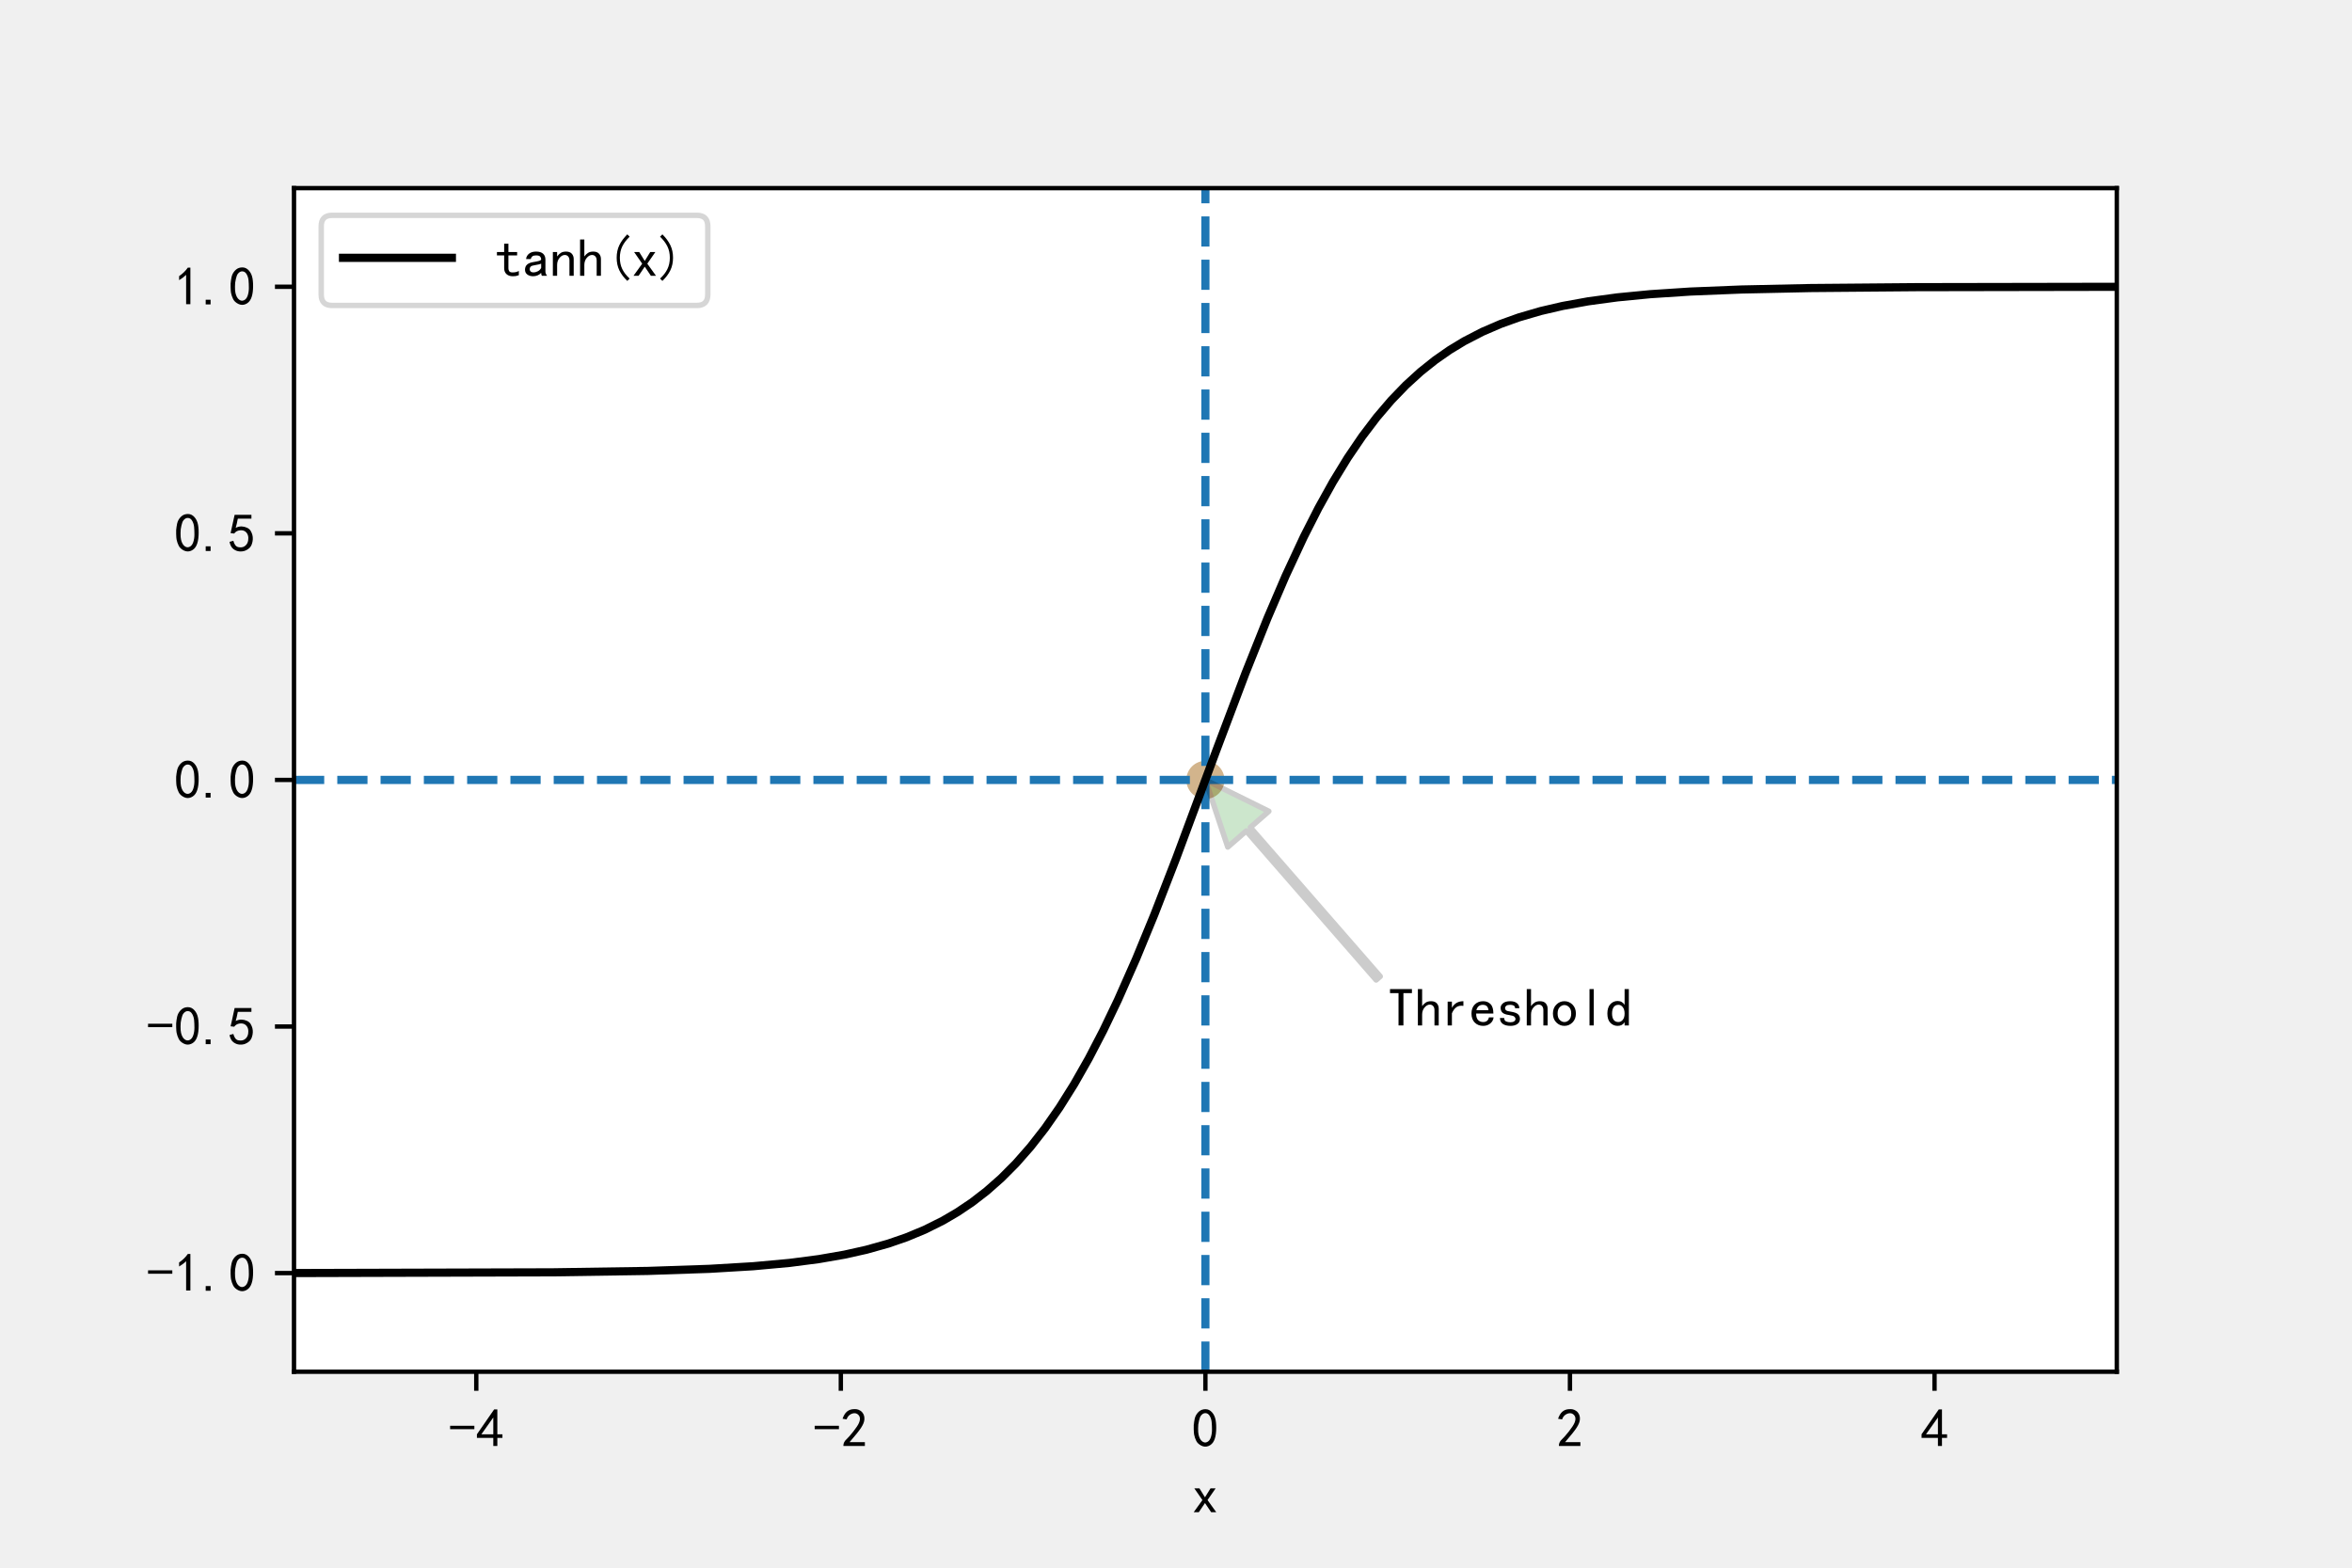
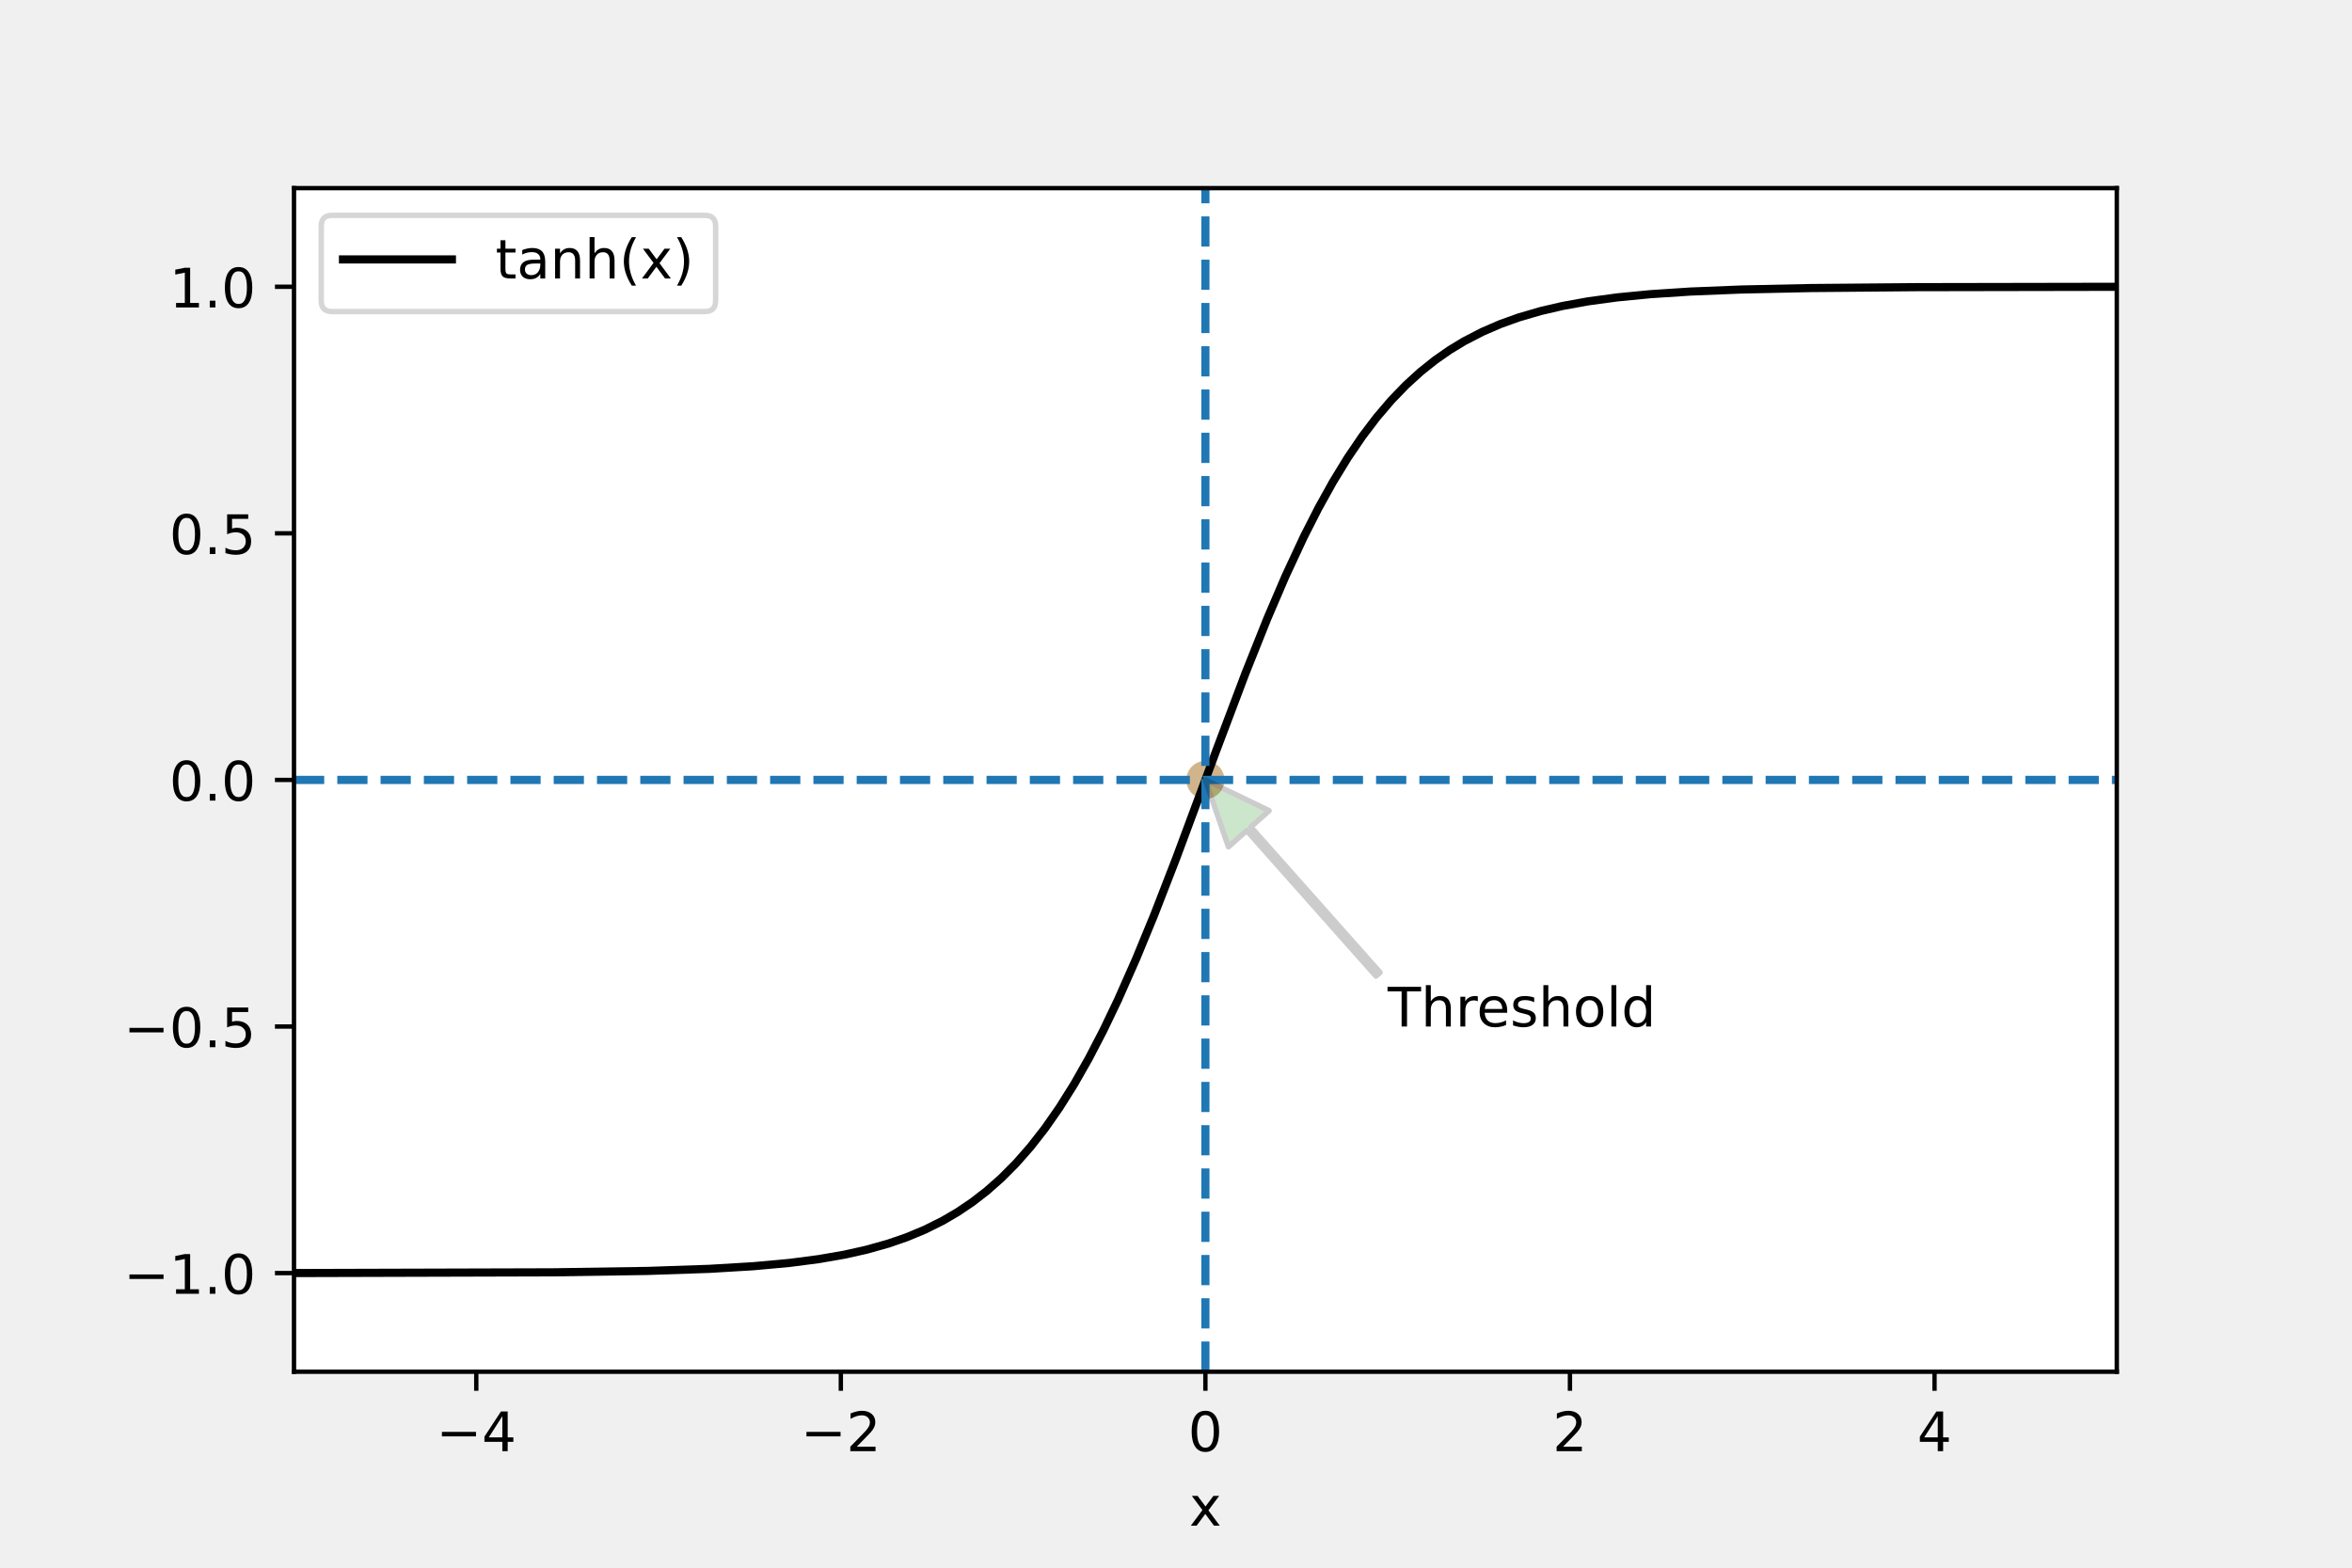
- <svg xmlns="http://www.w3.org/2000/svg" xmlns:xlink="http://www.w3.org/1999/xlink" height="288pt" version="1.1" viewBox="0 0 432 288" width="432pt">
+ <svg xmlns="http://www.w3.org/2000/svg" xmlns:xlink="http://www.w3.org/1999/xlink" width="432pt" height="288pt" viewBox="0 0 432 288" version="1.1">
  <defs>
-     <style type="text/css">*{stroke-linecap:butt;stroke-linejoin:round;}</style>
+     <style type="text/css">*{stroke-linejoin: round; stroke-linecap: butt}</style>
  </defs>
  <g id="figure_1">
    <g id="patch_1">
-       <path d="M 0 288  L 432 288  L 432 0  L 0 0  z " style="fill:none;" />
+       <path d="M 0 288  L 432 288  L 432 0  L 0 0  L 0 288  z " style="fill: none" />
    </g>
    <g id="axes_1">
      <g id="patch_2">
-         <path d="M 54 252  L 388.8 252  L 388.8 34.56  L 54 34.56  z " style="fill:#ffffff;" />
+         <path d="M 54 252  L 388.8 252  L 388.8 34.56  L 54 34.56  z " style="fill: #ffffff" />
      </g>
      <g id="PathCollection_1">
        <defs>
-           <path d="M 0 3  C 0.796 3 1.559 2.684 2.121 2.121  C 2.684 1.559 3 0.796 3 0  C 3 -0.796 2.684 -1.559 2.121 -2.121  C 1.559 -2.684 0.796 -3 0 -3  C -0.796 -3 -1.559 -2.684 -2.121 -2.121  C -2.684 -1.559 -3 -0.796 -3 0  C -3 0.796 -2.684 1.559 -2.121 2.121  C -1.559 2.684 -0.796 3 0 3  z " id="m8dc339d2c4" style="stroke:#d2b48c;" />
+           <path id="m6738483600" d="M 0 3  C 0.796 3 1.559 2.684 2.121 2.121  C 2.684 1.559 3 0.796 3 0  C 3 -0.796 2.684 -1.559 2.121 -2.121  C 1.559 -2.684 0.796 -3 0 -3  C -0.796 -3 -1.559 -2.684 -2.121 -2.121  C -2.684 -1.559 -3 -0.796 -3 0  C -3 0.796 -2.684 1.559 -2.121 2.121  C -1.559 2.684 -0.796 3 0 3  z " style="stroke: #d2b48c" />
        </defs>
-         <g clip-path="url(#pce04aaad05)">
-           <use style="fill:#d2b48c;stroke:#d2b48c;" x="221.4" xlink:href="#m8dc339d2c4" y="143.28" />
+         <g clip-path="url(#pd44807dc09)">
+           <use xlink:href="#m6738483600" x="221.4" y="143.28" style="fill: #d2b48c; stroke: #d2b48c" />
        </g>
      </g>
      <g id="matplotlib.axis_1">
        <g id="xtick_1">
          <g id="line2d_1">
            <defs>
-               <path d="M 0 0  L 0 3.5  " id="md9a93ad5cc" style="stroke:#000000;stroke-width:0.8;" />
-             </defs>
-             <g>
-               <use style="stroke:#000000;stroke-width:0.8;" x="87.48" xlink:href="#md9a93ad5cc" y="252" />
+               <path id="m78b22b40bc" d="M 0 0  L 0 3.5  " style="stroke: #000000; stroke-width: 0.8" />
+             </defs>
+             <g>
+               <use xlink:href="#m78b22b40bc" x="87.48" y="252" style="stroke: #000000; stroke-width: 0.8" />
            </g>
          </g>
          <g id="text_1">
-             <g transform="translate(82.48 265.875)scale(0.1 -0.1)">
-               <defs>
-                 <path d="M 46.484 33.203  L 1.953 33.203  L 1.953 39.453  L 46.484 39.453  z " id="SimHei-45" />
-                 <path d="M 31.25 17.188  L 1.172 17.188  L 1.172 23.828  L 32.812 69.531  L 38.672 69.531  L 38.672 23.828  L 48.047 23.828  L 48.047 17.188  L 38.672 17.188  L 38.672 2.344  L 31.25 2.344  z M 31.25 23.828  L 31.25 54.688  L 9.375 23.828  z " id="SimHei-52" />
-               </defs>
-               <use xlink:href="#SimHei-45" />
-               <use x="50" xlink:href="#SimHei-52" />
+             <g transform="translate(80.10891 266.5984)scale(0.1 -0.1)">
+               <defs>
+                 <path id="DejaVuSans-2212" d="M 678 2272  L 4684 2272  L 4684 1741  L 678 1741  L 678 2272  z " transform="scale(0.015625)" />
+                 <path id="DejaVuSans-34" d="M 2419 4116  L 825 1625  L 2419 1625  L 2419 4116  z M 2253 4666  L 3047 4666  L 3047 1625  L 3713 1625  L 3713 1100  L 3047 1100  L 3047 0  L 2419 0  L 2419 1100  L 313 1100  L 313 1709  L 2253 4666  z " transform="scale(0.015625)" />
+               </defs>
+               <use xlink:href="#DejaVuSans-2212" />
+               <use xlink:href="#DejaVuSans-34" x="83.789" />
            </g>
          </g>
        </g>
        <g id="xtick_2">
          <g id="line2d_2">
            <g>
-               <use style="stroke:#000000;stroke-width:0.8;" x="154.44" xlink:href="#md9a93ad5cc" y="252" />
+               <use xlink:href="#m78b22b40bc" x="154.44" y="252" style="stroke: #000000; stroke-width: 0.8" />
            </g>
          </g>
          <g id="text_2">
-             <g transform="translate(149.44 265.875)scale(0.1 -0.1)">
-               <defs>
-                 <path d="M 4.688 3.906  Q 5.078 9.766 10.156 14.453  Q 15.234 19.141 23.047 29.094  Q 30.859 39.062 33.203 44.531  Q 35.547 50 34.953 53.906  Q 34.375 57.812 31.25 60.344  Q 28.125 62.891 24.016 62.5  Q 19.922 62.109 16.203 59.375  Q 12.5 56.641 10.547 51.172  L 3.125 52.344  Q 6.25 61.328 11.125 65.422  Q 16.016 69.531 22.656 69.922  Q 26.562 70.312 29.688 69.719  Q 32.812 69.141 36.125 66.984  Q 39.453 64.844 41.594 60.547  Q 43.75 56.25 43.156 50.188  Q 42.578 44.141 37.109 35.734  Q 31.641 27.344 16.016 9.375  L 44.141 9.375  L 44.141 2.344  L 4.688 2.344  z " id="SimHei-50" />
-               </defs>
-               <use xlink:href="#SimHei-45" />
-               <use x="50" xlink:href="#SimHei-50" />
+             <g transform="translate(147.0689 266.5984)scale(0.1 -0.1)">
+               <defs>
+                 <path id="DejaVuSans-32" d="M 1228 531  L 3431 531  L 3431 0  L 469 0  L 469 531  Q 828 903 1448 1529  Q 2069 2156 2228 2338  Q 2531 2678 2651 2914  Q 2772 3150 2772 3378  Q 2772 3750 2511 3984  Q 2250 4219 1831 4219  Q 1534 4219 1204 4116  Q 875 4013 500 3803  L 500 4441  Q 881 4594 1212 4672  Q 1544 4750 1819 4750  Q 2544 4750 2975 4387  Q 3406 4025 3406 3419  Q 3406 3131 3298 2873  Q 3191 2616 2906 2266  Q 2828 2175 2409 1742  Q 1991 1309 1228 531  z " transform="scale(0.015625)" />
+               </defs>
+               <use xlink:href="#DejaVuSans-2212" />
+               <use xlink:href="#DejaVuSans-32" x="83.789" />
            </g>
          </g>
        </g>
        <g id="xtick_3">
          <g id="line2d_3">
            <g>
-               <use style="stroke:#000000;stroke-width:0.8;" x="221.4" xlink:href="#md9a93ad5cc" y="252" />
+               <use xlink:href="#m78b22b40bc" x="221.4" y="252" style="stroke: #000000; stroke-width: 0.8" />
            </g>
          </g>
          <g id="text_3">
-             <g transform="translate(218.9 265.875)scale(0.1 -0.1)">
-               <defs>
-                 <path d="M 3.125 29.297  Q 3.906 50 6.438 56.047  Q 8.984 62.109 13.672 66.016  Q 18.359 69.922 25.188 69.922  Q 32.031 69.922 37.109 64.25  Q 42.188 58.594 43.75 50  Q 45.312 41.406 44.719 30.266  Q 44.141 19.141 40.812 12.109  Q 37.5 5.078 30.859 2.344  Q 24.219 -0.391 17.578 2.922  Q 10.938 6.25 8.203 11.719  Q 5.469 17.188 4.297 23.234  Q 3.125 29.297 3.906 50  z M 12.891 52.734  Q 10.547 31.25 12.5 22.844  Q 14.453 14.453 18.938 10.938  Q 23.438 7.422 28.125 9.562  Q 32.812 11.719 34.953 18.156  Q 37.109 24.609 37.109 32.219  Q 37.109 39.844 36.516 46.094  Q 35.938 52.344 33 57.422  Q 30.078 62.5 25.188 62.688  Q 20.312 62.891 16.594 57.812  Q 12.891 52.734 10.547 31.25  z " id="SimHei-48" />
-               </defs>
-               <use xlink:href="#SimHei-48" />
+             <g transform="translate(218.2188 266.5984)scale(0.1 -0.1)">
+               <defs>
+                 <path id="DejaVuSans-30" d="M 2034 4250  Q 1547 4250 1301 3770  Q 1056 3291 1056 2328  Q 1056 1369 1301 889  Q 1547 409 2034 409  Q 2525 409 2770 889  Q 3016 1369 3016 2328  Q 3016 3291 2770 3770  Q 2525 4250 2034 4250  z M 2034 4750  Q 2819 4750 3233 4129  Q 3647 3509 3647 2328  Q 3647 1150 3233 529  Q 2819 -91 2034 -91  Q 1250 -91 836 529  Q 422 1150 422 2328  Q 422 3509 836 4129  Q 1250 4750 2034 4750  z " transform="scale(0.015625)" />
+               </defs>
+               <use xlink:href="#DejaVuSans-30" />
            </g>
          </g>
        </g>
        <g id="xtick_4">
          <g id="line2d_4">
            <g>
-               <use style="stroke:#000000;stroke-width:0.8;" x="288.36" xlink:href="#md9a93ad5cc" y="252" />
+               <use xlink:href="#m78b22b40bc" x="288.36" y="252" style="stroke: #000000; stroke-width: 0.8" />
            </g>
          </g>
          <g id="text_4">
-             <g transform="translate(285.86 265.875)scale(0.1 -0.1)">
-               <use xlink:href="#SimHei-50" />
+             <g transform="translate(285.1787 266.5984)scale(0.1 -0.1)">
+               <use xlink:href="#DejaVuSans-32" />
            </g>
          </g>
        </g>
        <g id="xtick_5">
          <g id="line2d_5">
            <g>
-               <use style="stroke:#000000;stroke-width:0.8;" x="355.32" xlink:href="#md9a93ad5cc" y="252" />
+               <use xlink:href="#m78b22b40bc" x="355.32" y="252" style="stroke: #000000; stroke-width: 0.8" />
            </g>
          </g>
          <g id="text_5">
-             <g transform="translate(352.82 265.875)scale(0.1 -0.1)">
-               <use xlink:href="#SimHei-52" />
+             <g transform="translate(352.1388 266.5984)scale(0.1 -0.1)">
+               <use xlink:href="#DejaVuSans-34" />
            </g>
          </g>
        </g>
        <g id="text_6">
-           <g transform="translate(218.9 278)scale(0.1 -0.1)">
-             <defs>
-               <path d="M 44.922 1.953  L 35.547 1.953  L 24.219 18.75  L 12.891 1.953  L 3.516 1.953  L 19.531 24.219  L 4.688 45.703  L 14.062 45.703  L 24.219 29.297  L 34.375 45.703  L 43.75 45.703  L 28.906 24.219  z " id="SimHei-120" />
-             </defs>
-             <use xlink:href="#SimHei-120" />
+           <g transform="translate(218.4406 280.2766)scale(0.1 -0.1)">
+             <defs>
+               <path id="DejaVuSans-78" d="M 3513 3500  L 2247 1797  L 3578 0  L 2900 0  L 1881 1375  L 863 0  L 184 0  L 1544 1831  L 300 3500  L 978 3500  L 1906 2253  L 2834 3500  L 3513 3500  z " transform="scale(0.015625)" />
+             </defs>
+             <use xlink:href="#DejaVuSans-78" />
          </g>
        </g>
      </g>
      <g id="matplotlib.axis_2">
        <g id="ytick_1">
          <g id="line2d_6">
            <defs>
-               <path d="M 0 0  L -3.5 0  " id="m0b934f5429" style="stroke:#000000;stroke-width:0.8;" />
-             </defs>
-             <g>
-               <use style="stroke:#000000;stroke-width:0.8;" x="54" xlink:href="#m0b934f5429" y="233.88" />
+               <path id="m7cc3c0da28" d="M 0 0  L -3.5 0  " style="stroke: #000000; stroke-width: 0.8" />
+             </defs>
+             <g>
+               <use xlink:href="#m7cc3c0da28" x="54" y="233.88" style="stroke: #000000; stroke-width: 0.8" />
            </g>
          </g>
          <g id="text_7">
-             <g transform="translate(27 237.3175)scale(0.1 -0.1)">
-               <defs>
-                 <path d="M 21.875 56.25  Q 16.797 51.172 8.984 46.484  L 8.984 53.906  Q 18.75 60.547 25 69.531  L 29.688 69.531  L 29.688 2.344  L 21.875 2.344  z " id="SimHei-49" />
-                 <path d="M 16.797 1.953  L 7.812 1.953  L 7.812 10.547  L 16.797 10.547  z " id="SimHei-46" />
-               </defs>
-               <use xlink:href="#SimHei-45" />
-               <use x="50" xlink:href="#SimHei-49" />
-               <use x="100" xlink:href="#SimHei-46" />
-               <use x="150" xlink:href="#SimHei-48" />
+             <g transform="translate(22.71719 237.6792)scale(0.1 -0.1)">
+               <defs>
+                 <path id="DejaVuSans-31" d="M 794 531  L 1825 531  L 1825 4091  L 703 3866  L 703 4441  L 1819 4666  L 2450 4666  L 2450 531  L 3481 531  L 3481 0  L 794 0  L 794 531  z " transform="scale(0.015625)" />
+                 <path id="DejaVuSans-2e" d="M 684 794  L 1344 794  L 1344 0  L 684 0  L 684 794  z " transform="scale(0.015625)" />
+               </defs>
+               <use xlink:href="#DejaVuSans-2212" />
+               <use xlink:href="#DejaVuSans-31" x="83.789" />
+               <use xlink:href="#DejaVuSans-2e" x="147.412" />
+               <use xlink:href="#DejaVuSans-30" x="179.199" />
            </g>
          </g>
        </g>
        <g id="ytick_2">
          <g id="line2d_7">
            <g>
-               <use style="stroke:#000000;stroke-width:0.8;" x="54" xlink:href="#m0b934f5429" y="188.58" />
+               <use xlink:href="#m7cc3c0da28" x="54" y="188.58" style="stroke: #000000; stroke-width: 0.8" />
            </g>
          </g>
          <g id="text_8">
-             <g transform="translate(27 192.0175)scale(0.1 -0.1)">
-               <defs>
-                 <path d="M 8.594 20.703  Q 11.328 10.156 17.969 8.984  Q 24.609 7.812 28.703 10.344  Q 32.812 12.891 34.562 16.984  Q 36.328 21.094 36.125 26.172  Q 35.938 31.25 33.391 34.766  Q 30.859 38.281 26.953 39.453  Q 23.047 40.625 18.156 39.453  Q 13.281 38.281 10.156 33.984  L 3.516 34.766  Q 4.297 37.109 10.938 68.359  L 41.797 68.359  L 41.797 61.328  L 16.797 61.328  Q 14.844 50.781 12.891 44.531  Q 18.75 47.266 23.828 47.062  Q 28.906 46.875 33.594 44.719  Q 38.281 42.578 40.422 38.859  Q 42.578 35.156 43.547 31.438  Q 44.531 27.734 44.328 23.438  Q 44.141 19.141 42.578 14.641  Q 41.016 10.156 37.891 7.219  Q 34.766 4.297 30.266 2.531  Q 25.781 0.781 19.922 1.172  Q 14.062 1.562 8.781 5.469  Q 3.516 9.375 1.562 18.75  z " id="SimHei-53" />
-               </defs>
-               <use xlink:href="#SimHei-45" />
-               <use x="50" xlink:href="#SimHei-48" />
-               <use x="100" xlink:href="#SimHei-46" />
-               <use x="150" xlink:href="#SimHei-53" />
+             <g transform="translate(22.71719 192.3792)scale(0.1 -0.1)">
+               <defs>
+                 <path id="DejaVuSans-35" d="M 691 4666  L 3169 4666  L 3169 4134  L 1269 4134  L 1269 2991  Q 1406 3038 1543 3061  Q 1681 3084 1819 3084  Q 2600 3084 3056 2656  Q 3513 2228 3513 1497  Q 3513 744 3044 326  Q 2575 -91 1722 -91  Q 1428 -91 1123 -41  Q 819 9 494 109  L 494 744  Q 775 591 1075 516  Q 1375 441 1709 441  Q 2250 441 2565 725  Q 2881 1009 2881 1497  Q 2881 1984 2565 2268  Q 2250 2553 1709 2553  Q 1456 2553 1204 2497  Q 953 2441 691 2322  L 691 4666  z " transform="scale(0.015625)" />
+               </defs>
+               <use xlink:href="#DejaVuSans-2212" />
+               <use xlink:href="#DejaVuSans-30" x="83.789" />
+               <use xlink:href="#DejaVuSans-2e" x="147.412" />
+               <use xlink:href="#DejaVuSans-35" x="179.199" />
            </g>
          </g>
        </g>
        <g id="ytick_3">
          <g id="line2d_8">
            <g>
-               <use style="stroke:#000000;stroke-width:0.8;" x="54" xlink:href="#m0b934f5429" y="143.28" />
+               <use xlink:href="#m7cc3c0da28" x="54" y="143.28" style="stroke: #000000; stroke-width: 0.8" />
            </g>
          </g>
          <g id="text_9">
-             <g transform="translate(32 146.7175)scale(0.1 -0.1)">
-               <use xlink:href="#SimHei-48" />
-               <use x="50" xlink:href="#SimHei-46" />
-               <use x="100" xlink:href="#SimHei-48" />
+             <g transform="translate(31.09688 147.0792)scale(0.1 -0.1)">
+               <use xlink:href="#DejaVuSans-30" />
+               <use xlink:href="#DejaVuSans-2e" x="63.623" />
+               <use xlink:href="#DejaVuSans-30" x="95.41" />
            </g>
          </g>
        </g>
        <g id="ytick_4">
          <g id="line2d_9">
            <g>
-               <use style="stroke:#000000;stroke-width:0.8;" x="54" xlink:href="#m0b934f5429" y="97.98" />
+               <use xlink:href="#m7cc3c0da28" x="54" y="97.98" style="stroke: #000000; stroke-width: 0.8" />
            </g>
          </g>
          <g id="text_10">
-             <g transform="translate(32 101.4175)scale(0.1 -0.1)">
-               <use xlink:href="#SimHei-48" />
-               <use x="50" xlink:href="#SimHei-46" />
-               <use x="100" xlink:href="#SimHei-53" />
+             <g transform="translate(31.09688 101.7792)scale(0.1 -0.1)">
+               <use xlink:href="#DejaVuSans-30" />
+               <use xlink:href="#DejaVuSans-2e" x="63.623" />
+               <use xlink:href="#DejaVuSans-35" x="95.41" />
            </g>
          </g>
        </g>
        <g id="ytick_5">
          <g id="line2d_10">
            <g>
-               <use style="stroke:#000000;stroke-width:0.8;" x="54" xlink:href="#m0b934f5429" y="52.68" />
+               <use xlink:href="#m7cc3c0da28" x="54" y="52.68" style="stroke: #000000; stroke-width: 0.8" />
            </g>
          </g>
          <g id="text_11">
-             <g transform="translate(32 56.1175)scale(0.1 -0.1)">
-               <use xlink:href="#SimHei-49" />
-               <use x="50" xlink:href="#SimHei-46" />
-               <use x="100" xlink:href="#SimHei-48" />
-             </g>
-           </g>
-         </g>
+             <g transform="translate(31.09688 56.47922)scale(0.1 -0.1)">
+               <use xlink:href="#DejaVuSans-31" />
+               <use xlink:href="#DejaVuSans-2e" x="63.623" />
+               <use xlink:href="#DejaVuSans-30" x="95.41" />
+             </g>
+           </g>
+         </g>
+       </g>
+       <g id="line2d_11">
+         <path d="M 54 233.872  L 101.542 233.739  L 118.951 233.483  L 130.334 233.097  L 138.37 232.618  L 145.066 232.004  L 150.422 231.306  L 155.11 230.49  L 159.127 229.593  L 163.145 228.465  L 166.493 227.309  L 169.841 225.918  L 173.189 224.249  L 175.867 222.681  L 178.546 220.878  L 181.224 218.809  L 183.902 216.446  L 186.581 213.757  L 189.259 210.711  L 191.938 207.282  L 194.616 203.442  L 197.294 199.172  L 199.973 194.46  L 202.651 189.303  L 205.33 183.71  L 208.678 176.141  L 212.026 168.005  L 216.043 157.654  L 223.409 137.851  L 228.766 123.663  L 232.783 113.611  L 236.131 105.804  L 239.479 98.615  L 242.158 93.348  L 244.836 88.524  L 247.514 84.145  L 250.193 80.199  L 252.871 76.669  L 255.55 73.53  L 258.228 70.755  L 260.906 68.313  L 263.585 66.174  L 266.263 64.306  L 268.942 62.682  L 272.29 60.952  L 275.638 59.509  L 278.986 58.31  L 283.003 57.138  L 287.021 56.205  L 291.708 55.357  L 297.065 54.632  L 303.091 54.046  L 310.457 53.562  L 319.831 53.185  L 332.554 52.917  L 351.972 52.754  L 388.13 52.689  L 388.13 52.689  " clip-path="url(#pd44807dc09)" style="fill: none; stroke: #000000; stroke-width: 1.5; stroke-linecap: square" />
      </g>
      <g id="LineCollection_1">
-         <path clip-path="url(#pce04aaad05)" d="M 221.4 252  L 221.4 34.56  " style="fill:none;stroke:#1f77b4;stroke-dasharray:5.55,2.4;stroke-dashoffset:0;stroke-width:1.5;" />
+         <path d="M 221.4 252  L 221.4 34.56  " clip-path="url(#pd44807dc09)" style="fill: none; stroke-dasharray: 5.55,2.4; stroke-dashoffset: 0; stroke: #1f77b4; stroke-width: 1.5" />
      </g>
      <g id="LineCollection_2">
-         <path clip-path="url(#pce04aaad05)" d="M 54 143.28  L 388.8 143.28  " style="fill:none;stroke:#1f77b4;stroke-dasharray:5.55,2.4;stroke-dashoffset:0;stroke-width:1.5;" />
-       </g>
-       <g id="line2d_11">
-         <path clip-path="url(#pce04aaad05)" d="M 54 233.872  L 101.542 233.739  L 118.951 233.483  L 130.334 233.097  L 138.37 232.618  L 145.066 232.004  L 150.422 231.306  L 155.11 230.49  L 159.127 229.593  L 163.145 228.465  L 166.493 227.309  L 169.841 225.918  L 173.189 224.249  L 175.867 222.681  L 178.546 220.878  L 181.224 218.809  L 183.902 216.446  L 186.581 213.757  L 189.259 210.711  L 191.938 207.282  L 194.616 203.442  L 197.294 199.172  L 199.973 194.46  L 202.651 189.303  L 205.33 183.71  L 208.678 176.141  L 212.026 168.005  L 216.043 157.654  L 223.409 137.851  L 228.766 123.663  L 232.783 113.611  L 236.131 105.804  L 239.479 98.615  L 242.158 93.348  L 244.836 88.524  L 247.514 84.145  L 250.193 80.199  L 252.871 76.669  L 255.55 73.53  L 258.228 70.755  L 260.906 68.313  L 263.585 66.174  L 266.263 64.306  L 268.942 62.682  L 272.29 60.952  L 275.638 59.509  L 278.986 58.31  L 283.003 57.138  L 287.021 56.205  L 291.708 55.357  L 297.065 54.632  L 303.091 54.046  L 310.457 53.562  L 319.831 53.185  L 332.554 52.917  L 351.972 52.754  L 388.13 52.689  L 388.13 52.689  " style="fill:none;stroke:#000000;stroke-linecap:square;stroke-width:1.5;" />
+         <path d="M 54 143.28  L 388.8 143.28  " clip-path="url(#pd44807dc09)" style="fill: none; stroke-dasharray: 5.55,2.4; stroke-dashoffset: 0; stroke: #1f77b4; stroke-width: 1.5" />
      </g>
      <g id="patch_3">
-         <path d="M 54 252  L 54 34.56  " style="fill:none;stroke:#000000;stroke-linecap:square;stroke-linejoin:miter;stroke-width:0.8;" />
+         <path d="M 54 252  L 54 34.56  " style="fill: none; stroke: #000000; stroke-width: 0.8; stroke-linejoin: miter; stroke-linecap: square" />
      </g>
      <g id="patch_4">
-         <path d="M 388.8 252  L 388.8 34.56  " style="fill:none;stroke:#000000;stroke-linecap:square;stroke-linejoin:miter;stroke-width:0.8;" />
+         <path d="M 388.8 252  L 388.8 34.56  " style="fill: none; stroke: #000000; stroke-width: 0.8; stroke-linejoin: miter; stroke-linecap: square" />
      </g>
      <g id="patch_5">
-         <path d="M 54 252  L 388.8 252  " style="fill:none;stroke:#000000;stroke-linecap:square;stroke-linejoin:miter;stroke-width:0.8;" />
+         <path d="M 54 252  L 388.8 252  " style="fill: none; stroke: #000000; stroke-width: 0.8; stroke-linejoin: miter; stroke-linecap: square" />
      </g>
      <g id="patch_6">
-         <path d="M 54 34.56  L 388.8 34.56  " style="fill:none;stroke:#000000;stroke-linecap:square;stroke-linejoin:miter;stroke-width:0.8;" />
+         <path d="M 54 34.56  L 388.8 34.56  " style="fill: none; stroke: #000000; stroke-width: 0.8; stroke-linejoin: miter; stroke-linecap: square" />
      </g>
      <g id="patch_7">
-         <path d="M 252.76 180.033  Q 240.832 166.344 228.905 152.655  L 225.512 155.611  Q 223.456 149.445 221.4 143.28  Q 227.226 146.161 233.052 149.041  L 229.659 151.998  Q 241.586 165.687 253.514 179.376  L 252.76 180.033  z " style="fill:#008000;opacity:0.2;stroke:#000000;stroke-linecap:round;" />
+         <path d="M 252.73 179.314  Q 240.862 165.949 228.993 152.583  L 225.628 155.571  Q 223.514 149.426 221.4 143.28  Q 227.253 146.106 233.105 148.931  L 229.741 151.919  Q 241.609 165.285 253.478 178.65  L 252.73 179.314  z " style="fill: #008000; opacity: 0.2; stroke: #000000; stroke-linecap: round" />
      </g>
      <g id="text_12">
        <g transform="translate(254.88 188.58)scale(0.1 -0.1)">
          <defs>
-             <path d="M 44.531 61.328  L 28.906 61.328  L 28.906 1.953  L 19.922 1.953  L 19.922 61.328  L 4.297 61.328  L 4.297 68.75  L 44.531 68.75  z " id="SimHei-84" />
-             <path d="M 43.75 1.953  L 35.938 1.953  L 35.938 30.078  Q 35.938 34.766 33.594 37.5  Q 31.25 40.234 27.344 40.234  Q 22.266 40.234 17.766 34.953  Q 13.281 29.688 13.281 21.875  L 13.281 1.953  L 5.469 1.953  L 5.469 68.75  L 13.281 68.75  L 13.281 37.5  Q 16.406 41.797 20.109 44.141  Q 23.828 46.484 29.688 46.484  Q 36.719 46.484 40.234 42.578  Q 43.75 38.672 43.75 32.812  z " id="SimHei-104" />
-             <path d="M 39.062 37.891  Q 31.641 39.062 26.562 35.734  Q 21.484 32.422 17.969 24.219  L 17.969 1.953  L 10.156 1.953  L 10.156 45.703  L 17.969 45.703  L 17.969 34.375  Q 21.484 40.625 26.75 43.547  Q 32.031 46.484 39.062 46.484  z " id="SimHei-114" />
-             <path d="M 44.531 16.797  Q 43.75 9.766 38.281 5.469  Q 32.812 1.172 25.391 1.172  Q 16.016 1.172 9.953 7.219  Q 3.906 13.281 3.906 23.828  Q 3.906 34.375 9.953 40.422  Q 16.016 46.484 25.391 46.484  Q 33.594 46.484 38.859 41.203  Q 44.141 35.938 44.141 23.828  L 12.5 23.828  Q 12.5 15.234 16.203 11.719  Q 19.922 8.203 25.391 8.203  Q 29.688 8.203 32.422 10.344  Q 35.156 12.5 35.938 16.797  z M 35.156 30.078  Q 34.375 35.547 31.641 37.688  Q 28.906 39.844 24.609 39.844  Q 20.703 39.844 17.578 37.688  Q 14.453 35.547 12.891 30.078  z " id="SimHei-101" />
-             <path d="M 42.969 14.062  Q 42.969 7.812 38.078 4.484  Q 33.203 1.172 25.781 1.172  Q 16.406 1.172 11.328 4.875  Q 6.25 8.594 6.25 15.625  L 14.062 15.625  Q 14.062 10.938 17.375 9.375  Q 20.703 7.812 25.391 7.812  Q 30.078 7.812 32.422 9.562  Q 34.766 11.328 34.766 14.062  Q 34.766 16.016 32.812 17.969  Q 30.859 19.922 23.047 21.094  Q 14.062 22.266 10.734 25.578  Q 7.422 28.906 7.422 34.375  Q 7.422 39.062 11.906 42.766  Q 16.406 46.484 25 46.484  Q 32.812 46.484 37.297 42.969  Q 41.797 39.453 41.797 33.594  L 33.984 33.594  Q 33.984 37.109 31.438 38.469  Q 28.906 39.844 25 39.844  Q 19.922 39.844 17.766 38.078  Q 15.625 36.328 15.625 33.984  Q 15.625 31.25 17.578 29.688  Q 19.531 28.125 25.781 27.344  Q 35.938 25.781 39.453 22.453  Q 42.969 19.141 42.969 14.062  z " id="SimHei-115" />
-             <path d="M 45.703 23.828  Q 45.703 13.672 39.453 7.422  Q 33.203 1.172 24.609 1.172  Q 16.016 1.172 9.766 7.422  Q 3.516 13.672 3.516 23.828  Q 3.516 33.984 9.766 40.234  Q 16.016 46.484 24.609 46.484  Q 33.203 46.484 39.453 40.234  Q 45.703 33.984 45.703 23.828  z M 37.109 23.828  Q 37.109 31.641 33.203 35.547  Q 29.297 39.453 24.609 39.453  Q 19.922 39.453 16.016 35.547  Q 12.109 31.641 12.109 23.828  Q 12.109 16.016 16.016 12.109  Q 19.922 8.203 24.609 8.203  Q 29.297 8.203 33.203 12.109  Q 37.109 16.016 37.109 23.828  z " id="SimHei-111" />
-             <path d="M 28.516 1.953  L 20.703 1.953  L 20.703 68.75  L 28.516 68.75  z " id="SimHei-108" />
-             <path d="M 42.969 1.953  L 35.156 1.953  L 35.156 7.812  Q 32.812 4.297 29.688 2.734  Q 26.562 1.172 22.266 1.172  Q 14.453 1.172 8.984 6.828  Q 3.516 12.5 3.516 23.828  Q 3.516 35.156 8.984 41.016  Q 14.453 46.875 22.266 46.875  Q 26.562 46.875 29.688 45.109  Q 32.812 43.359 35.156 39.844  L 35.156 68.75  L 42.969 68.75  z M 35.156 23.828  Q 35.156 31.25 31.828 35.547  Q 28.516 39.844 23.828 39.844  Q 17.969 39.844 15.031 35.547  Q 12.109 31.25 12.109 23.828  Q 12.109 16.406 15.031 12.297  Q 17.969 8.203 23.828 8.203  Q 28.516 8.203 31.828 12.297  Q 35.156 16.406 35.156 23.828  z " id="SimHei-100" />
+             <path id="DejaVuSans-54" d="M -19 4666  L 3928 4666  L 3928 4134  L 2272 4134  L 2272 0  L 1638 0  L 1638 4134  L -19 4134  L -19 4666  z " transform="scale(0.015625)" />
+             <path id="DejaVuSans-68" d="M 3513 2113  L 3513 0  L 2938 0  L 2938 2094  Q 2938 2591 2744 2837  Q 2550 3084 2163 3084  Q 1697 3084 1428 2787  Q 1159 2491 1159 1978  L 1159 0  L 581 0  L 581 4863  L 1159 4863  L 1159 2956  Q 1366 3272 1645 3428  Q 1925 3584 2291 3584  Q 2894 3584 3203 3211  Q 3513 2838 3513 2113  z " transform="scale(0.015625)" />
+             <path id="DejaVuSans-72" d="M 2631 2963  Q 2534 3019 2420 3045  Q 2306 3072 2169 3072  Q 1681 3072 1420 2755  Q 1159 2438 1159 1844  L 1159 0  L 581 0  L 581 3500  L 1159 3500  L 1159 2956  Q 1341 3275 1631 3429  Q 1922 3584 2338 3584  Q 2397 3584 2469 3576  Q 2541 3569 2628 3553  L 2631 2963  z " transform="scale(0.015625)" />
+             <path id="DejaVuSans-65" d="M 3597 1894  L 3597 1613  L 953 1613  Q 991 1019 1311 708  Q 1631 397 2203 397  Q 2534 397 2845 478  Q 3156 559 3463 722  L 3463 178  Q 3153 47 2828 -22  Q 2503 -91 2169 -91  Q 1331 -91 842 396  Q 353 884 353 1716  Q 353 2575 817 3079  Q 1281 3584 2069 3584  Q 2775 3584 3186 3129  Q 3597 2675 3597 1894  z M 3022 2063  Q 3016 2534 2758 2815  Q 2500 3097 2075 3097  Q 1594 3097 1305 2825  Q 1016 2553 972 2059  L 3022 2063  z " transform="scale(0.015625)" />
+             <path id="DejaVuSans-73" d="M 2834 3397  L 2834 2853  Q 2591 2978 2328 3040  Q 2066 3103 1784 3103  Q 1356 3103 1142 2972  Q 928 2841 928 2578  Q 928 2378 1081 2264  Q 1234 2150 1697 2047  L 1894 2003  Q 2506 1872 2764 1633  Q 3022 1394 3022 966  Q 3022 478 2636 193  Q 2250 -91 1575 -91  Q 1294 -91 989 -36  Q 684 19 347 128  L 347 722  Q 666 556 975 473  Q 1284 391 1588 391  Q 1994 391 2212 530  Q 2431 669 2431 922  Q 2431 1156 2273 1281  Q 2116 1406 1581 1522  L 1381 1569  Q 847 1681 609 1914  Q 372 2147 372 2553  Q 372 3047 722 3315  Q 1072 3584 1716 3584  Q 2034 3584 2315 3537  Q 2597 3491 2834 3397  z " transform="scale(0.015625)" />
+             <path id="DejaVuSans-6f" d="M 1959 3097  Q 1497 3097 1228 2736  Q 959 2375 959 1747  Q 959 1119 1226 758  Q 1494 397 1959 397  Q 2419 397 2687 759  Q 2956 1122 2956 1747  Q 2956 2369 2687 2733  Q 2419 3097 1959 3097  z M 1959 3584  Q 2709 3584 3137 3096  Q 3566 2609 3566 1747  Q 3566 888 3137 398  Q 2709 -91 1959 -91  Q 1206 -91 779 398  Q 353 888 353 1747  Q 353 2609 779 3096  Q 1206 3584 1959 3584  z " transform="scale(0.015625)" />
+             <path id="DejaVuSans-6c" d="M 603 4863  L 1178 4863  L 1178 0  L 603 0  L 603 4863  z " transform="scale(0.015625)" />
+             <path id="DejaVuSans-64" d="M 2906 2969  L 2906 4863  L 3481 4863  L 3481 0  L 2906 0  L 2906 525  Q 2725 213 2448 61  Q 2172 -91 1784 -91  Q 1150 -91 751 415  Q 353 922 353 1747  Q 353 2572 751 3078  Q 1150 3584 1784 3584  Q 2172 3584 2448 3432  Q 2725 3281 2906 2969  z M 947 1747  Q 947 1113 1208 752  Q 1469 391 1925 391  Q 2381 391 2643 752  Q 2906 1113 2906 1747  Q 2906 2381 2643 2742  Q 2381 3103 1925 3103  Q 1469 3103 1208 2742  Q 947 2381 947 1747  z " transform="scale(0.015625)" />
          </defs>
-           <use xlink:href="#SimHei-84" />
-           <use x="50" xlink:href="#SimHei-104" />
-           <use x="100" xlink:href="#SimHei-114" />
-           <use x="150" xlink:href="#SimHei-101" />
-           <use x="200" xlink:href="#SimHei-115" />
-           <use x="250" xlink:href="#SimHei-104" />
-           <use x="300" xlink:href="#SimHei-111" />
-           <use x="350" xlink:href="#SimHei-108" />
-           <use x="400" xlink:href="#SimHei-100" />
+           <use xlink:href="#DejaVuSans-54" />
+           <use xlink:href="#DejaVuSans-68" x="61.084" />
+           <use xlink:href="#DejaVuSans-72" x="124.463" />
+           <use xlink:href="#DejaVuSans-65" x="163.326" />
+           <use xlink:href="#DejaVuSans-73" x="224.85" />
+           <use xlink:href="#DejaVuSans-68" x="276.949" />
+           <use xlink:href="#DejaVuSans-6f" x="340.328" />
+           <use xlink:href="#DejaVuSans-6c" x="401.51" />
+           <use xlink:href="#DejaVuSans-64" x="429.293" />
        </g>
      </g>
      <g id="legend_1">
        <g id="patch_8">
-           <path d="M 61 56.115  L 128 56.115  Q 130 56.115 130 54.115  L 130 41.56  Q 130 39.56 128 39.56  L 61 39.56  Q 59 39.56 59 41.56  L 59 54.115  Q 59 56.115 61 56.115  z " style="fill:#ffffff;opacity:0.8;stroke:#cccccc;stroke-linejoin:miter;" />
+           <path d="M 61 57.238  L 129.445 57.238  Q 131.445 57.238 131.445 55.238  L 131.445 41.56  Q 131.445 39.56 129.445 39.56  L 61 39.56  Q 59 39.56 59 41.56  L 59 55.238  Q 59 57.238 61 57.238  z " style="fill: #ffffff; opacity: 0.8; stroke: #cccccc; stroke-linejoin: miter" />
        </g>
        <g id="line2d_12">
-           <path d="M 63 47.365  L 83 47.365  " style="fill:none;stroke:#000000;stroke-linecap:square;stroke-width:1.5;" />
-         </g>
-         <g id="line2d_13" />
+           <path d="M 63 47.658  L 73 47.658  L 83 47.658  " style="fill: none; stroke: #000000; stroke-width: 1.5; stroke-linecap: square" />
+         </g>
        <g id="text_13">
-           <g transform="translate(91 50.86469)scale(0.1 -0.1)">
-             <defs>
-               <path d="M 42.969 3.125  Q 41.016 2.344 38.469 1.75  Q 35.938 1.172 31.641 1.172  Q 24.609 1.172 20.312 5.078  Q 16.016 8.984 16.016 16.016  L 16.016 39.453  L 2.734 39.453  L 2.734 45.703  L 16.016 45.703  L 16.016 60.938  L 23.828 60.938  L 23.828 45.703  L 39.844 45.703  L 39.844 39.453  L 23.828 39.453  L 23.828 15.625  Q 23.828 12.5 25.391 10.344  Q 26.953 8.203 31.25 8.203  Q 35.547 8.203 38.281 8.984  Q 41.016 9.766 42.969 10.938  z " id="SimHei-116" />
-               <path d="M 44.922 1.953  L 35.547 1.953  Q 34.766 2.734 34.375 4.094  Q 33.984 5.469 33.984 7.422  Q 31.25 4.297 27.344 2.734  Q 23.438 1.172 19.141 1.172  Q 12.891 1.172 8.594 4.297  Q 4.297 7.422 4.297 13.281  Q 4.297 19.141 8.203 22.656  Q 12.109 26.172 20.312 27.344  Q 25.781 28.125 29.875 29.297  Q 33.984 30.469 33.984 32.422  Q 33.984 34.766 32.219 37.109  Q 30.469 39.453 24.609 39.453  Q 19.922 39.453 17.766 37.688  Q 15.625 35.938 14.844 32.812  L 6.25 32.812  Q 7.031 39.062 11.906 42.766  Q 16.797 46.484 24.609 46.484  Q 33.203 46.484 37.5 42.578  Q 41.797 38.672 41.797 31.641  L 41.797 10.156  Q 41.797 7.812 42.578 5.859  Q 43.359 3.906 44.922 1.953  z M 33.984 16.406  L 33.984 24.219  Q 31.641 23.438 29.484 22.844  Q 27.344 22.266 22.266 21.484  Q 16.406 20.703 14.641 18.75  Q 12.891 16.797 12.891 14.062  Q 12.891 11.719 14.641 9.953  Q 16.406 8.203 19.922 8.203  Q 23.438 8.203 27.531 10.156  Q 31.641 12.109 33.984 16.406  z " id="SimHei-97" />
-               <path d="M 43.75 1.953  L 35.938 1.953  L 35.938 30.078  Q 35.938 34.766 33.594 37.5  Q 31.25 40.234 27.344 40.234  Q 22.266 40.234 17.766 34.953  Q 13.281 29.688 13.281 21.875  L 13.281 1.953  L 5.469 1.953  L 5.469 45.703  L 13.281 45.703  L 13.281 37.5  Q 16.406 41.797 20.109 44.141  Q 23.828 46.484 29.688 46.484  Q 36.719 46.484 40.234 42.578  Q 43.75 38.672 43.75 32.812  z " id="SimHei-110" />
-               <path d="M 46.484 -3.125  L 42.188 -7.422  Q 32.422 1.953 27.531 12.109  Q 22.656 22.266 22.656 35.156  Q 22.656 48.047 27.531 58.203  Q 32.422 68.359 42.188 78.125  L 46.484 73.828  Q 37.5 65.234 33 56.047  Q 28.516 46.875 28.516 35.156  Q 28.516 23.438 33 14.25  Q 37.5 5.078 46.484 -3.125  z " id="SimHei-40" />
-               <path d="M 26.172 35.156  Q 26.172 22.266 21.281 12.109  Q 16.406 1.953 6.641 -7.422  L 2.344 -3.125  Q 11.328 5.078 15.812 14.25  Q 20.312 23.438 20.312 35.156  Q 20.312 46.875 15.812 56.047  Q 11.328 65.234 2.344 73.828  L 6.641 78.125  Q 16.406 68.359 21.281 58.203  Q 26.172 48.047 26.172 35.156  z " id="SimHei-41" />
-             </defs>
-             <use xlink:href="#SimHei-116" />
-             <use x="50" xlink:href="#SimHei-97" />
-             <use x="100" xlink:href="#SimHei-110" />
-             <use x="150" xlink:href="#SimHei-104" />
-             <use x="200" xlink:href="#SimHei-40" />
-             <use x="250" xlink:href="#SimHei-120" />
-             <use x="300" xlink:href="#SimHei-41" />
+           <g transform="translate(91 51.15844)scale(0.1 -0.1)">
+             <defs>
+               <path id="DejaVuSans-74" d="M 1172 4494  L 1172 3500  L 2356 3500  L 2356 3053  L 1172 3053  L 1172 1153  Q 1172 725 1289 603  Q 1406 481 1766 481  L 2356 481  L 2356 0  L 1766 0  Q 1100 0 847 248  Q 594 497 594 1153  L 594 3053  L 172 3053  L 172 3500  L 594 3500  L 594 4494  L 1172 4494  z " transform="scale(0.015625)" />
+               <path id="DejaVuSans-61" d="M 2194 1759  Q 1497 1759 1228 1600  Q 959 1441 959 1056  Q 959 750 1161 570  Q 1363 391 1709 391  Q 2188 391 2477 730  Q 2766 1069 2766 1631  L 2766 1759  L 2194 1759  z M 3341 1997  L 3341 0  L 2766 0  L 2766 531  Q 2569 213 2275 61  Q 1981 -91 1556 -91  Q 1019 -91 701 211  Q 384 513 384 1019  Q 384 1609 779 1909  Q 1175 2209 1959 2209  L 2766 2209  L 2766 2266  Q 2766 2663 2505 2880  Q 2244 3097 1772 3097  Q 1472 3097 1187 3025  Q 903 2953 641 2809  L 641 3341  Q 956 3463 1253 3523  Q 1550 3584 1831 3584  Q 2591 3584 2966 3190  Q 3341 2797 3341 1997  z " transform="scale(0.015625)" />
+               <path id="DejaVuSans-6e" d="M 3513 2113  L 3513 0  L 2938 0  L 2938 2094  Q 2938 2591 2744 2837  Q 2550 3084 2163 3084  Q 1697 3084 1428 2787  Q 1159 2491 1159 1978  L 1159 0  L 581 0  L 581 3500  L 1159 3500  L 1159 2956  Q 1366 3272 1645 3428  Q 1925 3584 2291 3584  Q 2894 3584 3203 3211  Q 3513 2838 3513 2113  z " transform="scale(0.015625)" />
+               <path id="DejaVuSans-28" d="M 1984 4856  Q 1566 4138 1362 3434  Q 1159 2731 1159 2009  Q 1159 1288 1364 580  Q 1569 -128 1984 -844  L 1484 -844  Q 1016 -109 783 600  Q 550 1309 550 2009  Q 550 2706 781 3412  Q 1013 4119 1484 4856  L 1984 4856  z " transform="scale(0.015625)" />
+               <path id="DejaVuSans-29" d="M 513 4856  L 1013 4856  Q 1481 4119 1714 3412  Q 1947 2706 1947 2009  Q 1947 1309 1714 600  Q 1481 -109 1013 -844  L 513 -844  Q 928 -128 1133 580  Q 1338 1288 1338 2009  Q 1338 2731 1133 3434  Q 928 4138 513 4856  z " transform="scale(0.015625)" />
+             </defs>
+             <use xlink:href="#DejaVuSans-74" />
+             <use xlink:href="#DejaVuSans-61" x="39.209" />
+             <use xlink:href="#DejaVuSans-6e" x="100.488" />
+             <use xlink:href="#DejaVuSans-68" x="163.867" />
+             <use xlink:href="#DejaVuSans-28" x="227.246" />
+             <use xlink:href="#DejaVuSans-78" x="266.26" />
+             <use xlink:href="#DejaVuSans-29" x="325.439" />
          </g>
        </g>
      </g>
    </g>
  </g>
  <defs>
-     <clipPath id="pce04aaad05">
-       <rect height="217.44" width="334.8" x="54" y="34.56" />
+     <clipPath id="pd44807dc09">
+       <rect x="54" y="34.56" width="334.8" height="217.44" />
    </clipPath>
  </defs>
</svg>
